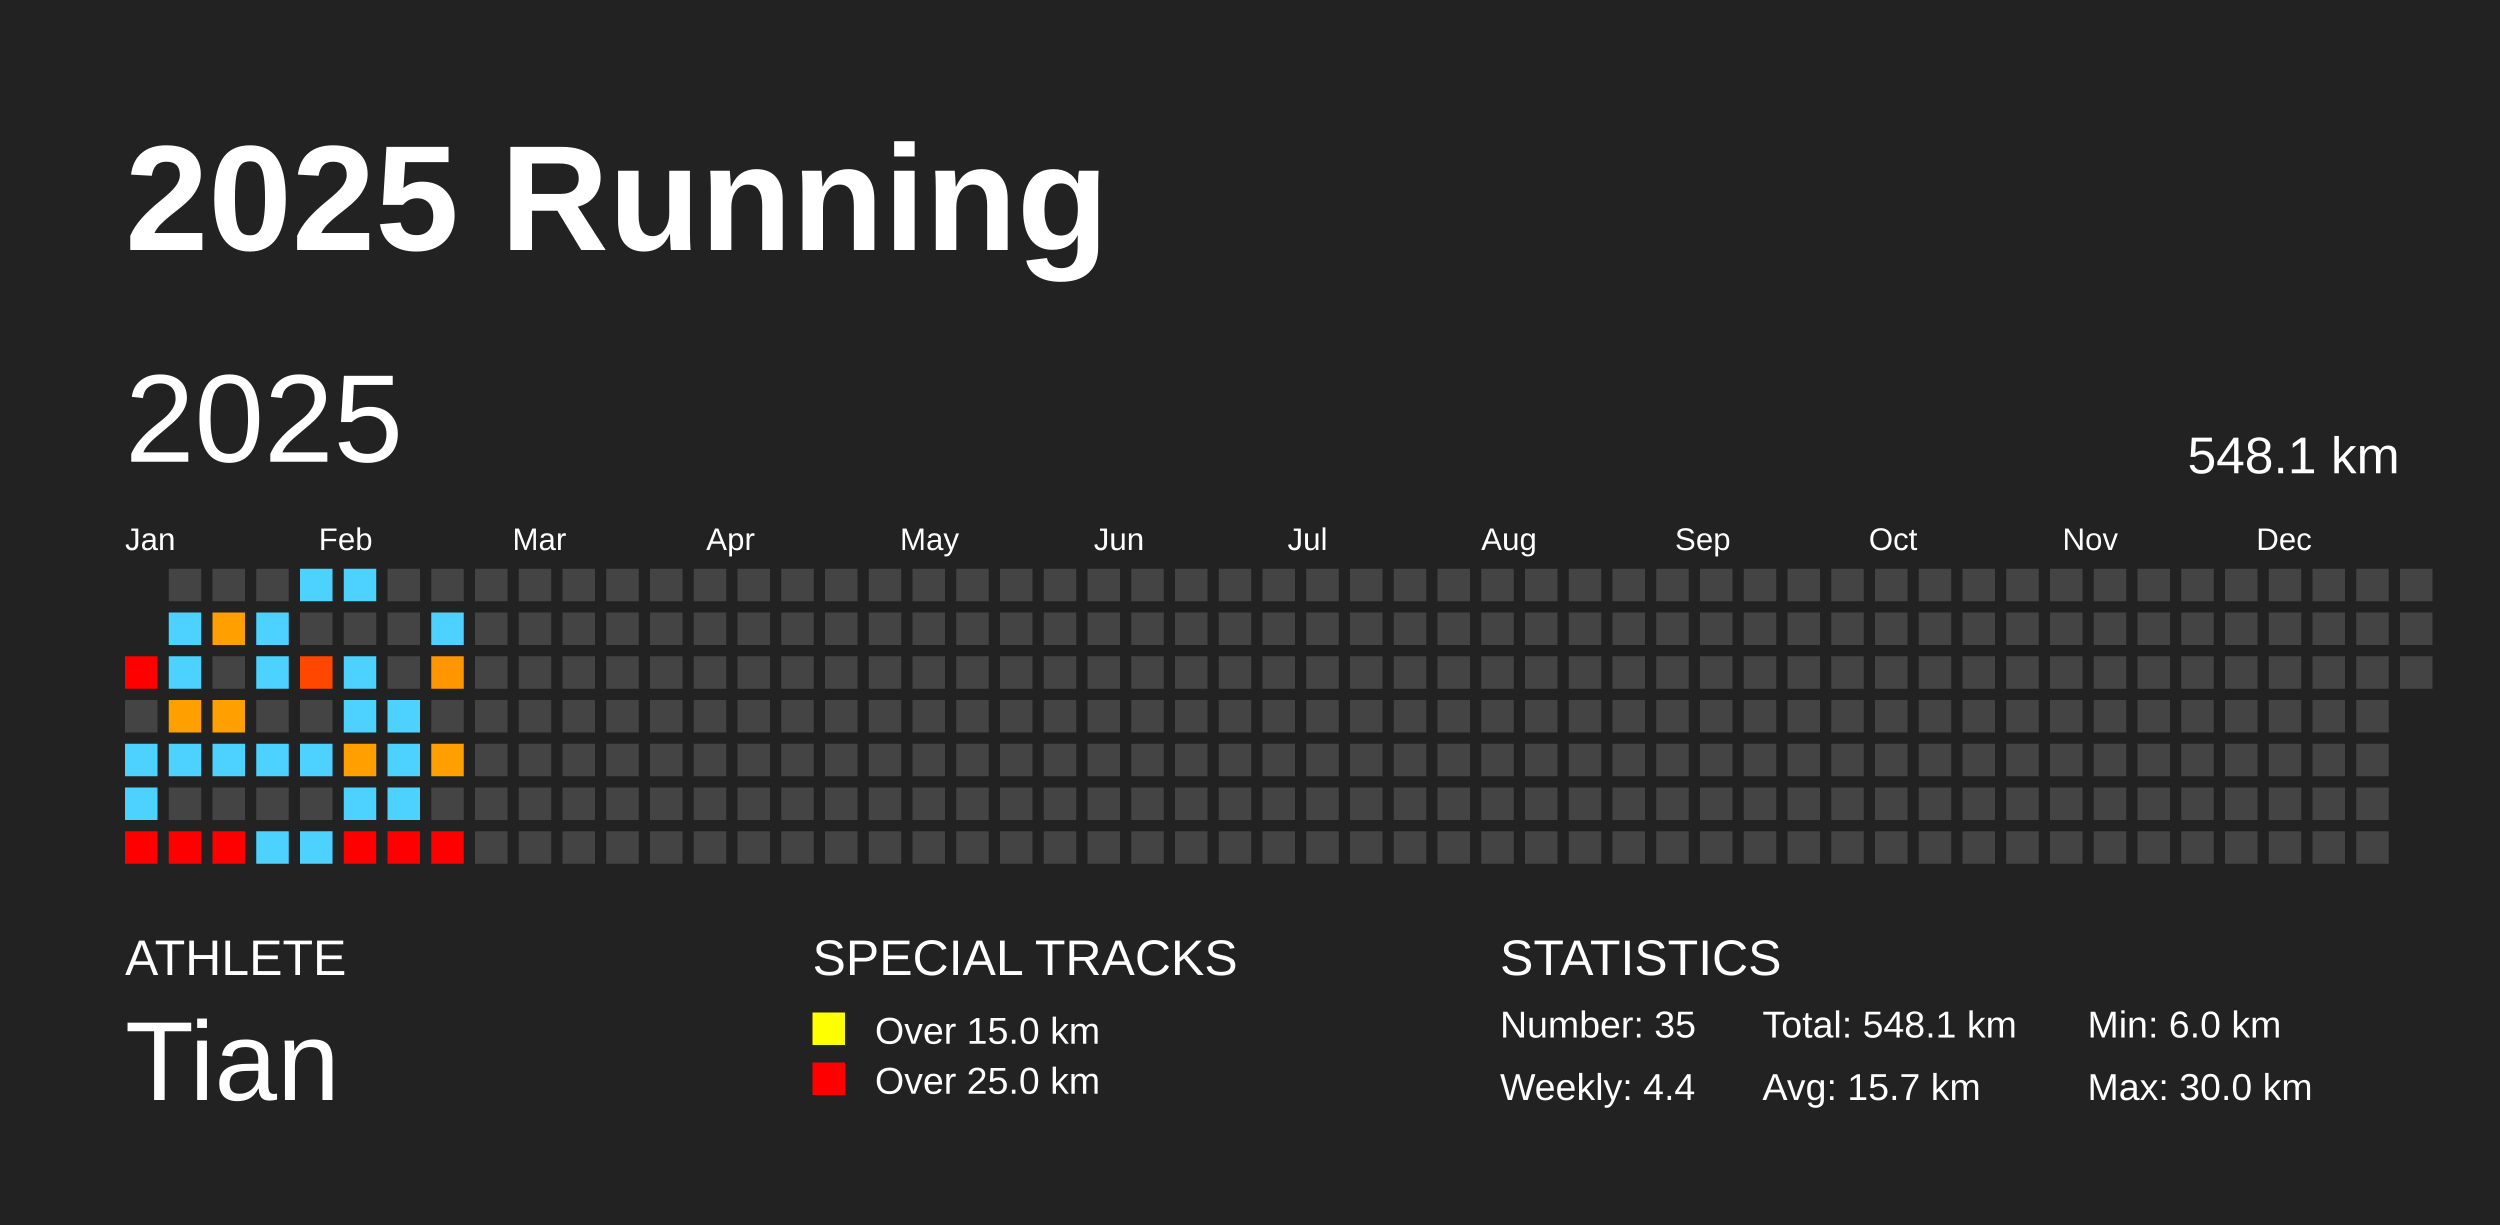
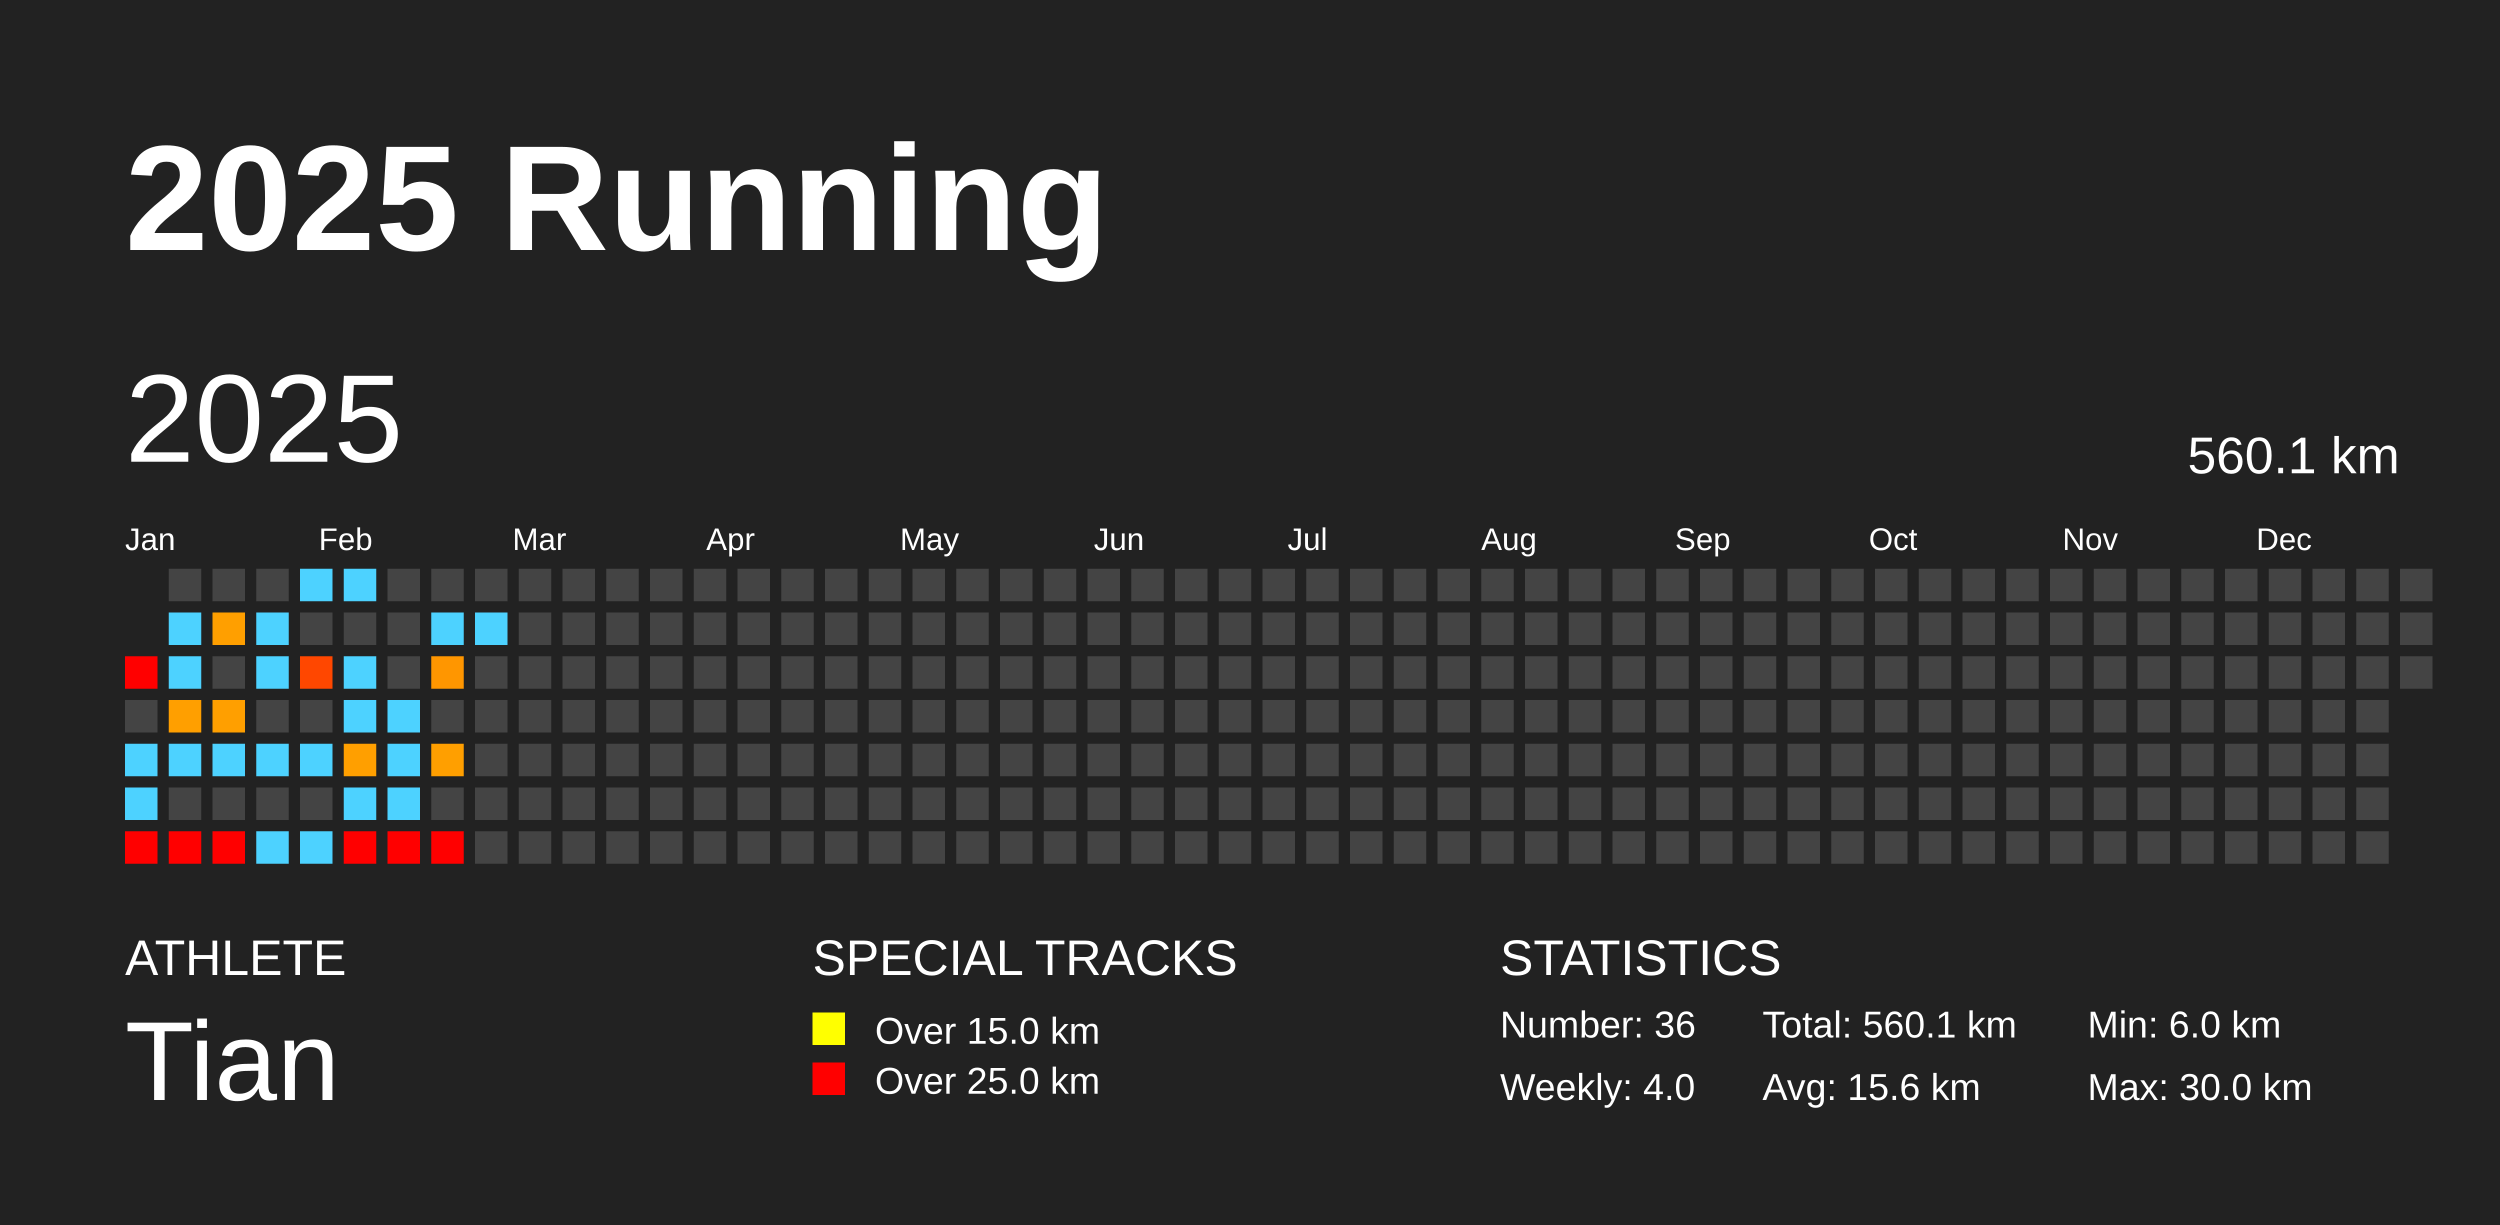
<svg xmlns="http://www.w3.org/2000/svg" baseProfile="full" height="98mm" version="1.1" viewBox="0,0,200,98" width="200mm">
  <defs />
  <rect fill="#222222" height="98" width="200" x="0" y="0" />
  <text fill="#FFFFFF" style="font-size:12px; font-family:Arial; font-weight:bold;" x="10" y="20">2025 Running</text>
  <text fill="#FFFFFF" style="font-size:4px; font-family:Arial" x="10" y="78">ATHLETE</text>
  <text fill="#FFFFFF" style="font-size:9px; font-family:Arial" x="10" y="88">Tian</text>
  <text fill="#FFFFFF" style="font-size:4px; font-family:Arial" x="65" y="78">SPECIAL TRACKS</text>
  <rect fill="yellow" height="2.6" width="2.6" x="65" y="81" />
  <text fill="#FFFFFF" style="font-size:3px; font-family:Arial" x="70" y="83.5">Over 15.0 km</text>
  <rect fill="red" height="2.6" width="2.6" x="65" y="85" />
  <text fill="#FFFFFF" style="font-size:3px; font-family:Arial" x="70" y="87.5">Over 25.0 km</text>
  <text fill="#FFFFFF" style="font-size:4px; font-family:Arial" x="120" y="78">STATISTICS</text>
-   <text fill="#FFFFFF" style="font-size:3px; font-family:Arial" x="120" y="83">Number: 35</text>
-   <text fill="#FFFFFF" style="font-size:3px; font-family:Arial" x="120" y="88">Weekly: 4.4</text>
-   <text fill="#FFFFFF" style="font-size:3px; font-family:Arial" x="141" y="83">Total: 548.1 km</text>
-   <text fill="#FFFFFF" style="font-size:3px; font-family:Arial" x="141" y="88">Avg: 15.7 km</text>
+   <text fill="#FFFFFF" style="font-size:3px; font-family:Arial" x="120" y="83">Number: 36</text>
+   <text fill="#FFFFFF" style="font-size:3px; font-family:Arial" x="120" y="88">Weekly: 4.0</text>
+   <text fill="#FFFFFF" style="font-size:3px; font-family:Arial" x="141" y="83">Total: 560.1 km</text>
+   <text fill="#FFFFFF" style="font-size:3px; font-family:Arial" x="141" y="88">Avg: 15.6 km</text>
  <text fill="#FFFFFF" style="font-size:3px; font-family:Arial" x="167" y="83">Min: 6.0 km</text>
  <text fill="#FFFFFF" style="font-size:3px; font-family:Arial" x="167" y="88">Max: 30.0 km</text>
  <text dominant-baseline="hanging" fill="#FFFFFF" style="font-size:10.0px; font-family:Arial;" x="10" y="30">2025</text>
-   <text dominant-baseline="hanging" fill="#FFFFFF" style="font-size:4.125px; font-family:Arial;" x="175" y="35">548.1 km</text>
+   <text dominant-baseline="hanging" fill="#FFFFFF" style="font-size:4.125px; font-family:Arial;" x="175" y="35">560.1 km</text>
  <text fill="#FFFFFF" style="font-size:2.5px; font-family:Arial" x="10.0" y="44">Jan</text>
  <text fill="#FFFFFF" style="font-size:2.5px; font-family:Arial" x="25.5" y="44">Feb</text>
  <text fill="#FFFFFF" style="font-size:2.5px; font-family:Arial" x="41.0" y="44">Mar</text>
  <text fill="#FFFFFF" style="font-size:2.5px; font-family:Arial" x="56.5" y="44">Apr</text>
  <text fill="#FFFFFF" style="font-size:2.5px; font-family:Arial" x="72.0" y="44">May</text>
  <text fill="#FFFFFF" style="font-size:2.5px; font-family:Arial" x="87.5" y="44">Jun</text>
  <text fill="#FFFFFF" style="font-size:2.5px; font-family:Arial" x="103.0" y="44">Jul</text>
  <text fill="#FFFFFF" style="font-size:2.5px; font-family:Arial" x="118.5" y="44">Aug</text>
  <text fill="#FFFFFF" style="font-size:2.5px; font-family:Arial" x="134.0" y="44">Sep</text>
  <text fill="#FFFFFF" style="font-size:2.5px; font-family:Arial" x="149.5" y="44">Oct</text>
  <text fill="#FFFFFF" style="font-size:2.5px; font-family:Arial" x="165.0" y="44">Nov</text>
  <text fill="#FFFFFF" style="font-size:2.5px; font-family:Arial" x="180.5" y="44">Dec</text>
  <rect fill="red" height="2.6" width="2.6" x="10.0" y="52.5" />
  <rect fill="#444444" height="2.6" width="2.6" x="10.0" y="56.0" />
  <rect fill="#4dd2ff" height="2.6" width="2.6" x="10.0" y="59.5" />
  <rect fill="#4dd2ff" height="2.6" width="2.6" x="10.0" y="63.0" />
  <rect fill="red" height="2.6" width="2.6" x="10.0" y="66.5" />
  <rect fill="#444444" height="2.6" width="2.6" x="13.5" y="45.5" />
  <rect fill="#4dd2ff" height="2.6" width="2.6" x="13.5" y="49.0" />
  <rect fill="#4dd2ff" height="2.6" width="2.6" x="13.5" y="52.5" />
  <rect fill="#ff9f00" height="2.6" width="2.6" x="13.5" y="56.0" />
  <rect fill="#4dd2ff" height="2.6" width="2.6" x="13.5" y="59.5" />
  <rect fill="#444444" height="2.6" width="2.6" x="13.5" y="63.0" />
  <rect fill="red" height="2.6" width="2.6" x="13.5" y="66.5" />
  <rect fill="#444444" height="2.6" width="2.6" x="17.0" y="45.5" />
  <rect fill="#ff9f00" height="2.6" width="2.6" x="17.0" y="49.0" />
  <rect fill="#444444" height="2.6" width="2.6" x="17.0" y="52.5" />
  <rect fill="#ff9f00" height="2.6" width="2.6" x="17.0" y="56.0" />
  <rect fill="#4dd2ff" height="2.6" width="2.6" x="17.0" y="59.5" />
  <rect fill="#444444" height="2.6" width="2.6" x="17.0" y="63.0" />
  <rect fill="red" height="2.6" width="2.6" x="17.0" y="66.5" />
  <rect fill="#444444" height="2.6" width="2.6" x="20.5" y="45.5" />
  <rect fill="#4dd2ff" height="2.6" width="2.6" x="20.5" y="49.0" />
  <rect fill="#4dd2ff" height="2.6" width="2.6" x="20.5" y="52.5" />
  <rect fill="#444444" height="2.6" width="2.6" x="20.5" y="56.0" />
  <rect fill="#4dd2ff" height="2.6" width="2.6" x="20.5" y="59.5" />
  <rect fill="#444444" height="2.6" width="2.6" x="20.5" y="63.0" />
  <rect fill="#4dd2ff" height="2.6" width="2.6" x="20.5" y="66.5" />
  <rect fill="#4dd2ff" height="2.6" width="2.6" x="24.0" y="45.5" />
  <rect fill="#444444" height="2.6" width="2.6" x="24.0" y="49.0" />
  <rect fill="#ff4700" height="2.6" width="2.6" x="24.0" y="52.5" />
  <rect fill="#444444" height="2.6" width="2.6" x="24.0" y="56.0" />
  <rect fill="#4dd2ff" height="2.6" width="2.6" x="24.0" y="59.5" />
  <rect fill="#444444" height="2.6" width="2.6" x="24.0" y="63.0" />
  <rect fill="#4dd2ff" height="2.6" width="2.6" x="24.0" y="66.5" />
  <rect fill="#4dd2ff" height="2.6" width="2.6" x="27.5" y="45.5" />
  <rect fill="#444444" height="2.6" width="2.6" x="27.5" y="49.0" />
  <rect fill="#4dd2ff" height="2.6" width="2.6" x="27.5" y="52.5" />
  <rect fill="#4dd2ff" height="2.6" width="2.6" x="27.5" y="56.0" />
  <rect fill="#ff9f00" height="2.6" width="2.6" x="27.5" y="59.5" />
  <rect fill="#4dd2ff" height="2.6" width="2.6" x="27.5" y="63.0" />
  <rect fill="red" height="2.6" width="2.6" x="27.5" y="66.5" />
  <rect fill="#444444" height="2.6" width="2.6" x="31.0" y="45.5" />
  <rect fill="#444444" height="2.6" width="2.6" x="31.0" y="49.0" />
  <rect fill="#444444" height="2.6" width="2.6" x="31.0" y="52.5" />
  <rect fill="#4dd2ff" height="2.6" width="2.6" x="31.0" y="56.0" />
  <rect fill="#4dd2ff" height="2.6" width="2.6" x="31.0" y="59.5" />
  <rect fill="#4dd2ff" height="2.6" width="2.6" x="31.0" y="63.0" />
  <rect fill="red" height="2.6" width="2.6" x="31.0" y="66.5" />
  <rect fill="#444444" height="2.6" width="2.6" x="34.5" y="45.5" />
  <rect fill="#4dd2ff" height="2.6" width="2.6" x="34.5" y="49.0" />
  <rect fill="#ff9600" height="2.6" width="2.6" x="34.5" y="52.5" />
  <rect fill="#444444" height="2.6" width="2.6" x="34.5" y="56.0" />
  <rect fill="#ff9f00" height="2.6" width="2.6" x="34.5" y="59.5" />
  <rect fill="#444444" height="2.6" width="2.6" x="34.5" y="63.0" />
  <rect fill="red" height="2.6" width="2.6" x="34.5" y="66.5" />
  <rect fill="#444444" height="2.6" width="2.6" x="38.0" y="45.5" />
-   <rect fill="#444444" height="2.6" width="2.6" x="38.0" y="49.0" />
+   <rect fill="#4dd2ff" height="2.6" width="2.6" x="38.0" y="49.0" />
  <rect fill="#444444" height="2.6" width="2.6" x="38.0" y="52.5" />
  <rect fill="#444444" height="2.6" width="2.6" x="38.0" y="56.0" />
  <rect fill="#444444" height="2.6" width="2.6" x="38.0" y="59.5" />
  <rect fill="#444444" height="2.6" width="2.6" x="38.0" y="63.0" />
  <rect fill="#444444" height="2.6" width="2.6" x="38.0" y="66.5" />
  <rect fill="#444444" height="2.6" width="2.6" x="41.5" y="45.5" />
  <rect fill="#444444" height="2.6" width="2.6" x="41.5" y="49.0" />
  <rect fill="#444444" height="2.6" width="2.6" x="41.5" y="52.5" />
  <rect fill="#444444" height="2.6" width="2.6" x="41.5" y="56.0" />
  <rect fill="#444444" height="2.6" width="2.6" x="41.5" y="59.5" />
  <rect fill="#444444" height="2.6" width="2.6" x="41.5" y="63.0" />
  <rect fill="#444444" height="2.6" width="2.6" x="41.5" y="66.5" />
  <rect fill="#444444" height="2.6" width="2.6" x="45.0" y="45.5" />
  <rect fill="#444444" height="2.6" width="2.6" x="45.0" y="49.0" />
  <rect fill="#444444" height="2.6" width="2.6" x="45.0" y="52.5" />
  <rect fill="#444444" height="2.6" width="2.6" x="45.0" y="56.0" />
  <rect fill="#444444" height="2.6" width="2.6" x="45.0" y="59.5" />
  <rect fill="#444444" height="2.6" width="2.6" x="45.0" y="63.0" />
  <rect fill="#444444" height="2.6" width="2.6" x="45.0" y="66.5" />
  <rect fill="#444444" height="2.6" width="2.6" x="48.5" y="45.5" />
  <rect fill="#444444" height="2.6" width="2.6" x="48.5" y="49.0" />
  <rect fill="#444444" height="2.6" width="2.6" x="48.5" y="52.5" />
  <rect fill="#444444" height="2.6" width="2.6" x="48.5" y="56.0" />
  <rect fill="#444444" height="2.6" width="2.6" x="48.5" y="59.5" />
  <rect fill="#444444" height="2.6" width="2.6" x="48.5" y="63.0" />
  <rect fill="#444444" height="2.6" width="2.6" x="48.5" y="66.5" />
  <rect fill="#444444" height="2.6" width="2.6" x="52.0" y="45.5" />
  <rect fill="#444444" height="2.6" width="2.6" x="52.0" y="49.0" />
  <rect fill="#444444" height="2.6" width="2.6" x="52.0" y="52.5" />
  <rect fill="#444444" height="2.6" width="2.6" x="52.0" y="56.0" />
  <rect fill="#444444" height="2.6" width="2.6" x="52.0" y="59.5" />
  <rect fill="#444444" height="2.6" width="2.6" x="52.0" y="63.0" />
  <rect fill="#444444" height="2.6" width="2.6" x="52.0" y="66.5" />
  <rect fill="#444444" height="2.6" width="2.6" x="55.5" y="45.5" />
  <rect fill="#444444" height="2.6" width="2.6" x="55.5" y="49.0" />
  <rect fill="#444444" height="2.6" width="2.6" x="55.5" y="52.5" />
  <rect fill="#444444" height="2.6" width="2.6" x="55.5" y="56.0" />
  <rect fill="#444444" height="2.6" width="2.6" x="55.5" y="59.5" />
  <rect fill="#444444" height="2.6" width="2.6" x="55.5" y="63.0" />
  <rect fill="#444444" height="2.6" width="2.6" x="55.5" y="66.5" />
  <rect fill="#444444" height="2.6" width="2.6" x="59.0" y="45.5" />
  <rect fill="#444444" height="2.6" width="2.6" x="59.0" y="49.0" />
  <rect fill="#444444" height="2.6" width="2.6" x="59.0" y="52.5" />
  <rect fill="#444444" height="2.6" width="2.6" x="59.0" y="56.0" />
  <rect fill="#444444" height="2.6" width="2.6" x="59.0" y="59.5" />
  <rect fill="#444444" height="2.6" width="2.6" x="59.0" y="63.0" />
  <rect fill="#444444" height="2.6" width="2.6" x="59.0" y="66.5" />
  <rect fill="#444444" height="2.6" width="2.6" x="62.5" y="45.5" />
  <rect fill="#444444" height="2.6" width="2.6" x="62.5" y="49.0" />
  <rect fill="#444444" height="2.6" width="2.6" x="62.5" y="52.5" />
  <rect fill="#444444" height="2.6" width="2.6" x="62.5" y="56.0" />
  <rect fill="#444444" height="2.6" width="2.6" x="62.5" y="59.5" />
  <rect fill="#444444" height="2.6" width="2.6" x="62.5" y="63.0" />
  <rect fill="#444444" height="2.6" width="2.6" x="62.5" y="66.5" />
  <rect fill="#444444" height="2.6" width="2.6" x="66.0" y="45.5" />
  <rect fill="#444444" height="2.6" width="2.6" x="66.0" y="49.0" />
  <rect fill="#444444" height="2.6" width="2.6" x="66.0" y="52.5" />
  <rect fill="#444444" height="2.6" width="2.6" x="66.0" y="56.0" />
  <rect fill="#444444" height="2.6" width="2.6" x="66.0" y="59.5" />
  <rect fill="#444444" height="2.6" width="2.6" x="66.0" y="63.0" />
  <rect fill="#444444" height="2.6" width="2.6" x="66.0" y="66.5" />
  <rect fill="#444444" height="2.6" width="2.6" x="69.5" y="45.5" />
  <rect fill="#444444" height="2.6" width="2.6" x="69.5" y="49.0" />
  <rect fill="#444444" height="2.6" width="2.6" x="69.5" y="52.5" />
  <rect fill="#444444" height="2.6" width="2.6" x="69.5" y="56.0" />
  <rect fill="#444444" height="2.6" width="2.6" x="69.5" y="59.5" />
  <rect fill="#444444" height="2.6" width="2.6" x="69.5" y="63.0" />
  <rect fill="#444444" height="2.6" width="2.6" x="69.5" y="66.5" />
  <rect fill="#444444" height="2.6" width="2.6" x="73.0" y="45.5" />
  <rect fill="#444444" height="2.6" width="2.6" x="73.0" y="49.0" />
  <rect fill="#444444" height="2.6" width="2.6" x="73.0" y="52.5" />
  <rect fill="#444444" height="2.6" width="2.6" x="73.0" y="56.0" />
  <rect fill="#444444" height="2.6" width="2.6" x="73.0" y="59.5" />
  <rect fill="#444444" height="2.6" width="2.6" x="73.0" y="63.0" />
  <rect fill="#444444" height="2.6" width="2.6" x="73.0" y="66.5" />
  <rect fill="#444444" height="2.6" width="2.6" x="76.5" y="45.5" />
  <rect fill="#444444" height="2.6" width="2.6" x="76.5" y="49.0" />
  <rect fill="#444444" height="2.6" width="2.6" x="76.5" y="52.5" />
  <rect fill="#444444" height="2.6" width="2.6" x="76.5" y="56.0" />
  <rect fill="#444444" height="2.6" width="2.6" x="76.5" y="59.5" />
  <rect fill="#444444" height="2.6" width="2.6" x="76.5" y="63.0" />
  <rect fill="#444444" height="2.6" width="2.6" x="76.5" y="66.5" />
  <rect fill="#444444" height="2.6" width="2.6" x="80.0" y="45.5" />
  <rect fill="#444444" height="2.6" width="2.6" x="80.0" y="49.0" />
  <rect fill="#444444" height="2.6" width="2.6" x="80.0" y="52.5" />
  <rect fill="#444444" height="2.6" width="2.6" x="80.0" y="56.0" />
  <rect fill="#444444" height="2.6" width="2.6" x="80.0" y="59.5" />
  <rect fill="#444444" height="2.6" width="2.6" x="80.0" y="63.0" />
  <rect fill="#444444" height="2.6" width="2.6" x="80.0" y="66.5" />
  <rect fill="#444444" height="2.6" width="2.6" x="83.5" y="45.5" />
  <rect fill="#444444" height="2.6" width="2.6" x="83.5" y="49.0" />
  <rect fill="#444444" height="2.6" width="2.6" x="83.5" y="52.5" />
  <rect fill="#444444" height="2.6" width="2.6" x="83.5" y="56.0" />
  <rect fill="#444444" height="2.6" width="2.6" x="83.5" y="59.5" />
  <rect fill="#444444" height="2.6" width="2.6" x="83.5" y="63.0" />
  <rect fill="#444444" height="2.6" width="2.6" x="83.5" y="66.5" />
  <rect fill="#444444" height="2.6" width="2.6" x="87.0" y="45.5" />
  <rect fill="#444444" height="2.6" width="2.6" x="87.0" y="49.0" />
  <rect fill="#444444" height="2.6" width="2.6" x="87.0" y="52.5" />
  <rect fill="#444444" height="2.6" width="2.6" x="87.0" y="56.0" />
  <rect fill="#444444" height="2.6" width="2.6" x="87.0" y="59.5" />
  <rect fill="#444444" height="2.6" width="2.6" x="87.0" y="63.0" />
  <rect fill="#444444" height="2.6" width="2.6" x="87.0" y="66.5" />
  <rect fill="#444444" height="2.6" width="2.6" x="90.5" y="45.5" />
  <rect fill="#444444" height="2.6" width="2.6" x="90.5" y="49.0" />
  <rect fill="#444444" height="2.6" width="2.6" x="90.5" y="52.5" />
  <rect fill="#444444" height="2.6" width="2.6" x="90.5" y="56.0" />
  <rect fill="#444444" height="2.6" width="2.6" x="90.5" y="59.5" />
  <rect fill="#444444" height="2.6" width="2.6" x="90.5" y="63.0" />
  <rect fill="#444444" height="2.6" width="2.6" x="90.5" y="66.5" />
  <rect fill="#444444" height="2.6" width="2.6" x="94.0" y="45.5" />
  <rect fill="#444444" height="2.6" width="2.6" x="94.0" y="49.0" />
  <rect fill="#444444" height="2.6" width="2.6" x="94.0" y="52.5" />
  <rect fill="#444444" height="2.6" width="2.6" x="94.0" y="56.0" />
  <rect fill="#444444" height="2.6" width="2.6" x="94.0" y="59.5" />
  <rect fill="#444444" height="2.6" width="2.6" x="94.0" y="63.0" />
  <rect fill="#444444" height="2.6" width="2.6" x="94.0" y="66.5" />
  <rect fill="#444444" height="2.6" width="2.6" x="97.5" y="45.5" />
  <rect fill="#444444" height="2.6" width="2.6" x="97.5" y="49.0" />
  <rect fill="#444444" height="2.6" width="2.6" x="97.5" y="52.5" />
  <rect fill="#444444" height="2.6" width="2.6" x="97.5" y="56.0" />
  <rect fill="#444444" height="2.6" width="2.6" x="97.5" y="59.5" />
  <rect fill="#444444" height="2.6" width="2.6" x="97.5" y="63.0" />
  <rect fill="#444444" height="2.6" width="2.6" x="97.5" y="66.5" />
  <rect fill="#444444" height="2.6" width="2.6" x="101.0" y="45.5" />
  <rect fill="#444444" height="2.6" width="2.6" x="101.0" y="49.0" />
  <rect fill="#444444" height="2.6" width="2.6" x="101.0" y="52.5" />
  <rect fill="#444444" height="2.6" width="2.6" x="101.0" y="56.0" />
  <rect fill="#444444" height="2.6" width="2.6" x="101.0" y="59.5" />
  <rect fill="#444444" height="2.6" width="2.6" x="101.0" y="63.0" />
  <rect fill="#444444" height="2.6" width="2.6" x="101.0" y="66.5" />
  <rect fill="#444444" height="2.6" width="2.6" x="104.5" y="45.5" />
  <rect fill="#444444" height="2.6" width="2.6" x="104.5" y="49.0" />
  <rect fill="#444444" height="2.6" width="2.6" x="104.5" y="52.5" />
  <rect fill="#444444" height="2.6" width="2.6" x="104.5" y="56.0" />
  <rect fill="#444444" height="2.6" width="2.6" x="104.5" y="59.5" />
  <rect fill="#444444" height="2.6" width="2.6" x="104.5" y="63.0" />
  <rect fill="#444444" height="2.6" width="2.6" x="104.5" y="66.5" />
  <rect fill="#444444" height="2.6" width="2.6" x="108.0" y="45.5" />
  <rect fill="#444444" height="2.6" width="2.6" x="108.0" y="49.0" />
  <rect fill="#444444" height="2.6" width="2.6" x="108.0" y="52.5" />
  <rect fill="#444444" height="2.6" width="2.6" x="108.0" y="56.0" />
  <rect fill="#444444" height="2.6" width="2.6" x="108.0" y="59.5" />
  <rect fill="#444444" height="2.6" width="2.6" x="108.0" y="63.0" />
  <rect fill="#444444" height="2.6" width="2.6" x="108.0" y="66.5" />
  <rect fill="#444444" height="2.6" width="2.6" x="111.5" y="45.5" />
  <rect fill="#444444" height="2.6" width="2.6" x="111.5" y="49.0" />
  <rect fill="#444444" height="2.6" width="2.6" x="111.5" y="52.5" />
  <rect fill="#444444" height="2.6" width="2.6" x="111.5" y="56.0" />
  <rect fill="#444444" height="2.6" width="2.6" x="111.5" y="59.5" />
  <rect fill="#444444" height="2.6" width="2.6" x="111.5" y="63.0" />
  <rect fill="#444444" height="2.6" width="2.6" x="111.5" y="66.5" />
  <rect fill="#444444" height="2.6" width="2.6" x="115.0" y="45.5" />
  <rect fill="#444444" height="2.6" width="2.6" x="115.0" y="49.0" />
  <rect fill="#444444" height="2.6" width="2.6" x="115.0" y="52.5" />
  <rect fill="#444444" height="2.6" width="2.6" x="115.0" y="56.0" />
  <rect fill="#444444" height="2.6" width="2.6" x="115.0" y="59.5" />
  <rect fill="#444444" height="2.6" width="2.6" x="115.0" y="63.0" />
  <rect fill="#444444" height="2.6" width="2.6" x="115.0" y="66.5" />
  <rect fill="#444444" height="2.6" width="2.6" x="118.5" y="45.5" />
  <rect fill="#444444" height="2.6" width="2.6" x="118.5" y="49.0" />
  <rect fill="#444444" height="2.6" width="2.6" x="118.5" y="52.5" />
  <rect fill="#444444" height="2.6" width="2.6" x="118.5" y="56.0" />
  <rect fill="#444444" height="2.6" width="2.6" x="118.5" y="59.5" />
  <rect fill="#444444" height="2.6" width="2.6" x="118.5" y="63.0" />
  <rect fill="#444444" height="2.6" width="2.6" x="118.5" y="66.5" />
  <rect fill="#444444" height="2.6" width="2.6" x="122.0" y="45.5" />
  <rect fill="#444444" height="2.6" width="2.6" x="122.0" y="49.0" />
  <rect fill="#444444" height="2.6" width="2.6" x="122.0" y="52.5" />
  <rect fill="#444444" height="2.6" width="2.6" x="122.0" y="56.0" />
  <rect fill="#444444" height="2.6" width="2.6" x="122.0" y="59.5" />
  <rect fill="#444444" height="2.6" width="2.6" x="122.0" y="63.0" />
  <rect fill="#444444" height="2.6" width="2.6" x="122.0" y="66.5" />
  <rect fill="#444444" height="2.6" width="2.6" x="125.5" y="45.5" />
  <rect fill="#444444" height="2.6" width="2.6" x="125.5" y="49.0" />
  <rect fill="#444444" height="2.6" width="2.6" x="125.5" y="52.5" />
  <rect fill="#444444" height="2.6" width="2.6" x="125.5" y="56.0" />
  <rect fill="#444444" height="2.6" width="2.6" x="125.5" y="59.5" />
  <rect fill="#444444" height="2.6" width="2.6" x="125.5" y="63.0" />
  <rect fill="#444444" height="2.6" width="2.6" x="125.5" y="66.5" />
  <rect fill="#444444" height="2.6" width="2.6" x="129.0" y="45.5" />
  <rect fill="#444444" height="2.6" width="2.6" x="129.0" y="49.0" />
  <rect fill="#444444" height="2.6" width="2.6" x="129.0" y="52.5" />
  <rect fill="#444444" height="2.6" width="2.6" x="129.0" y="56.0" />
  <rect fill="#444444" height="2.6" width="2.6" x="129.0" y="59.5" />
  <rect fill="#444444" height="2.6" width="2.6" x="129.0" y="63.0" />
  <rect fill="#444444" height="2.6" width="2.6" x="129.0" y="66.5" />
  <rect fill="#444444" height="2.6" width="2.6" x="132.5" y="45.5" />
  <rect fill="#444444" height="2.6" width="2.6" x="132.5" y="49.0" />
  <rect fill="#444444" height="2.6" width="2.6" x="132.5" y="52.5" />
  <rect fill="#444444" height="2.6" width="2.6" x="132.5" y="56.0" />
  <rect fill="#444444" height="2.6" width="2.6" x="132.5" y="59.5" />
  <rect fill="#444444" height="2.6" width="2.6" x="132.5" y="63.0" />
  <rect fill="#444444" height="2.6" width="2.6" x="132.5" y="66.5" />
  <rect fill="#444444" height="2.6" width="2.6" x="136.0" y="45.5" />
  <rect fill="#444444" height="2.6" width="2.6" x="136.0" y="49.0" />
  <rect fill="#444444" height="2.6" width="2.6" x="136.0" y="52.5" />
  <rect fill="#444444" height="2.6" width="2.6" x="136.0" y="56.0" />
  <rect fill="#444444" height="2.6" width="2.6" x="136.0" y="59.5" />
  <rect fill="#444444" height="2.6" width="2.6" x="136.0" y="63.0" />
  <rect fill="#444444" height="2.6" width="2.6" x="136.0" y="66.5" />
  <rect fill="#444444" height="2.6" width="2.6" x="139.5" y="45.5" />
  <rect fill="#444444" height="2.6" width="2.6" x="139.5" y="49.0" />
  <rect fill="#444444" height="2.6" width="2.6" x="139.5" y="52.5" />
  <rect fill="#444444" height="2.6" width="2.6" x="139.5" y="56.0" />
  <rect fill="#444444" height="2.6" width="2.6" x="139.5" y="59.5" />
  <rect fill="#444444" height="2.6" width="2.6" x="139.5" y="63.0" />
  <rect fill="#444444" height="2.6" width="2.6" x="139.5" y="66.5" />
  <rect fill="#444444" height="2.6" width="2.6" x="143.0" y="45.5" />
  <rect fill="#444444" height="2.6" width="2.6" x="143.0" y="49.0" />
  <rect fill="#444444" height="2.6" width="2.6" x="143.0" y="52.5" />
  <rect fill="#444444" height="2.6" width="2.6" x="143.0" y="56.0" />
  <rect fill="#444444" height="2.6" width="2.6" x="143.0" y="59.5" />
  <rect fill="#444444" height="2.6" width="2.6" x="143.0" y="63.0" />
  <rect fill="#444444" height="2.6" width="2.6" x="143.0" y="66.5" />
  <rect fill="#444444" height="2.6" width="2.6" x="146.5" y="45.5" />
  <rect fill="#444444" height="2.6" width="2.6" x="146.5" y="49.0" />
  <rect fill="#444444" height="2.6" width="2.6" x="146.5" y="52.5" />
  <rect fill="#444444" height="2.6" width="2.6" x="146.5" y="56.0" />
  <rect fill="#444444" height="2.6" width="2.6" x="146.5" y="59.5" />
  <rect fill="#444444" height="2.6" width="2.6" x="146.5" y="63.0" />
  <rect fill="#444444" height="2.6" width="2.6" x="146.5" y="66.5" />
  <rect fill="#444444" height="2.6" width="2.6" x="150.0" y="45.5" />
  <rect fill="#444444" height="2.6" width="2.6" x="150.0" y="49.0" />
  <rect fill="#444444" height="2.6" width="2.6" x="150.0" y="52.5" />
  <rect fill="#444444" height="2.6" width="2.6" x="150.0" y="56.0" />
  <rect fill="#444444" height="2.6" width="2.6" x="150.0" y="59.5" />
  <rect fill="#444444" height="2.6" width="2.6" x="150.0" y="63.0" />
  <rect fill="#444444" height="2.6" width="2.6" x="150.0" y="66.5" />
  <rect fill="#444444" height="2.6" width="2.6" x="153.5" y="45.5" />
  <rect fill="#444444" height="2.6" width="2.6" x="153.5" y="49.0" />
  <rect fill="#444444" height="2.6" width="2.6" x="153.5" y="52.5" />
  <rect fill="#444444" height="2.6" width="2.6" x="153.5" y="56.0" />
  <rect fill="#444444" height="2.6" width="2.6" x="153.5" y="59.5" />
  <rect fill="#444444" height="2.6" width="2.6" x="153.5" y="63.0" />
  <rect fill="#444444" height="2.6" width="2.6" x="153.5" y="66.5" />
  <rect fill="#444444" height="2.6" width="2.6" x="157.0" y="45.5" />
  <rect fill="#444444" height="2.6" width="2.6" x="157.0" y="49.0" />
  <rect fill="#444444" height="2.6" width="2.6" x="157.0" y="52.5" />
  <rect fill="#444444" height="2.6" width="2.6" x="157.0" y="56.0" />
  <rect fill="#444444" height="2.6" width="2.6" x="157.0" y="59.5" />
  <rect fill="#444444" height="2.6" width="2.6" x="157.0" y="63.0" />
  <rect fill="#444444" height="2.6" width="2.6" x="157.0" y="66.5" />
  <rect fill="#444444" height="2.6" width="2.6" x="160.5" y="45.5" />
  <rect fill="#444444" height="2.6" width="2.6" x="160.5" y="49.0" />
  <rect fill="#444444" height="2.6" width="2.6" x="160.5" y="52.5" />
  <rect fill="#444444" height="2.6" width="2.6" x="160.5" y="56.0" />
  <rect fill="#444444" height="2.6" width="2.6" x="160.5" y="59.5" />
  <rect fill="#444444" height="2.6" width="2.6" x="160.5" y="63.0" />
  <rect fill="#444444" height="2.6" width="2.6" x="160.5" y="66.5" />
  <rect fill="#444444" height="2.6" width="2.6" x="164.0" y="45.5" />
  <rect fill="#444444" height="2.6" width="2.6" x="164.0" y="49.0" />
  <rect fill="#444444" height="2.6" width="2.6" x="164.0" y="52.5" />
  <rect fill="#444444" height="2.6" width="2.6" x="164.0" y="56.0" />
  <rect fill="#444444" height="2.6" width="2.6" x="164.0" y="59.5" />
  <rect fill="#444444" height="2.6" width="2.6" x="164.0" y="63.0" />
  <rect fill="#444444" height="2.6" width="2.6" x="164.0" y="66.5" />
  <rect fill="#444444" height="2.6" width="2.6" x="167.5" y="45.5" />
  <rect fill="#444444" height="2.6" width="2.6" x="167.5" y="49.0" />
  <rect fill="#444444" height="2.6" width="2.6" x="167.5" y="52.5" />
  <rect fill="#444444" height="2.6" width="2.6" x="167.5" y="56.0" />
  <rect fill="#444444" height="2.6" width="2.6" x="167.5" y="59.5" />
  <rect fill="#444444" height="2.6" width="2.6" x="167.5" y="63.0" />
  <rect fill="#444444" height="2.6" width="2.6" x="167.5" y="66.5" />
  <rect fill="#444444" height="2.6" width="2.6" x="171.0" y="45.5" />
  <rect fill="#444444" height="2.6" width="2.6" x="171.0" y="49.0" />
  <rect fill="#444444" height="2.6" width="2.6" x="171.0" y="52.5" />
  <rect fill="#444444" height="2.6" width="2.6" x="171.0" y="56.0" />
  <rect fill="#444444" height="2.6" width="2.6" x="171.0" y="59.5" />
  <rect fill="#444444" height="2.6" width="2.6" x="171.0" y="63.0" />
  <rect fill="#444444" height="2.6" width="2.6" x="171.0" y="66.5" />
  <rect fill="#444444" height="2.6" width="2.6" x="174.5" y="45.5" />
  <rect fill="#444444" height="2.6" width="2.6" x="174.5" y="49.0" />
  <rect fill="#444444" height="2.6" width="2.6" x="174.5" y="52.5" />
  <rect fill="#444444" height="2.6" width="2.6" x="174.5" y="56.0" />
  <rect fill="#444444" height="2.6" width="2.6" x="174.5" y="59.5" />
  <rect fill="#444444" height="2.6" width="2.6" x="174.5" y="63.0" />
  <rect fill="#444444" height="2.6" width="2.6" x="174.5" y="66.5" />
  <rect fill="#444444" height="2.6" width="2.6" x="178.0" y="45.5" />
  <rect fill="#444444" height="2.6" width="2.6" x="178.0" y="49.0" />
  <rect fill="#444444" height="2.6" width="2.6" x="178.0" y="52.5" />
  <rect fill="#444444" height="2.6" width="2.6" x="178.0" y="56.0" />
  <rect fill="#444444" height="2.6" width="2.6" x="178.0" y="59.5" />
  <rect fill="#444444" height="2.6" width="2.6" x="178.0" y="63.0" />
  <rect fill="#444444" height="2.6" width="2.6" x="178.0" y="66.5" />
  <rect fill="#444444" height="2.6" width="2.6" x="181.5" y="45.5" />
  <rect fill="#444444" height="2.6" width="2.6" x="181.5" y="49.0" />
  <rect fill="#444444" height="2.6" width="2.6" x="181.5" y="52.5" />
  <rect fill="#444444" height="2.6" width="2.6" x="181.5" y="56.0" />
  <rect fill="#444444" height="2.6" width="2.6" x="181.5" y="59.5" />
  <rect fill="#444444" height="2.6" width="2.6" x="181.5" y="63.0" />
  <rect fill="#444444" height="2.6" width="2.6" x="181.5" y="66.5" />
  <rect fill="#444444" height="2.6" width="2.6" x="185.0" y="45.5" />
  <rect fill="#444444" height="2.6" width="2.6" x="185.0" y="49.0" />
  <rect fill="#444444" height="2.6" width="2.6" x="185.0" y="52.5" />
  <rect fill="#444444" height="2.6" width="2.6" x="185.0" y="56.0" />
  <rect fill="#444444" height="2.6" width="2.6" x="185.0" y="59.5" />
  <rect fill="#444444" height="2.6" width="2.6" x="185.0" y="63.0" />
  <rect fill="#444444" height="2.6" width="2.6" x="185.0" y="66.5" />
  <rect fill="#444444" height="2.6" width="2.6" x="188.5" y="45.5" />
  <rect fill="#444444" height="2.6" width="2.6" x="188.5" y="49.0" />
  <rect fill="#444444" height="2.6" width="2.6" x="188.5" y="52.5" />
  <rect fill="#444444" height="2.6" width="2.6" x="188.5" y="56.0" />
  <rect fill="#444444" height="2.6" width="2.6" x="188.5" y="59.5" />
  <rect fill="#444444" height="2.6" width="2.6" x="188.5" y="63.0" />
  <rect fill="#444444" height="2.6" width="2.6" x="188.5" y="66.5" />
  <rect fill="#444444" height="2.6" width="2.6" x="192.0" y="45.5" />
  <rect fill="#444444" height="2.6" width="2.6" x="192.0" y="49.0" />
  <rect fill="#444444" height="2.6" width="2.6" x="192.0" y="52.5" />
</svg>
